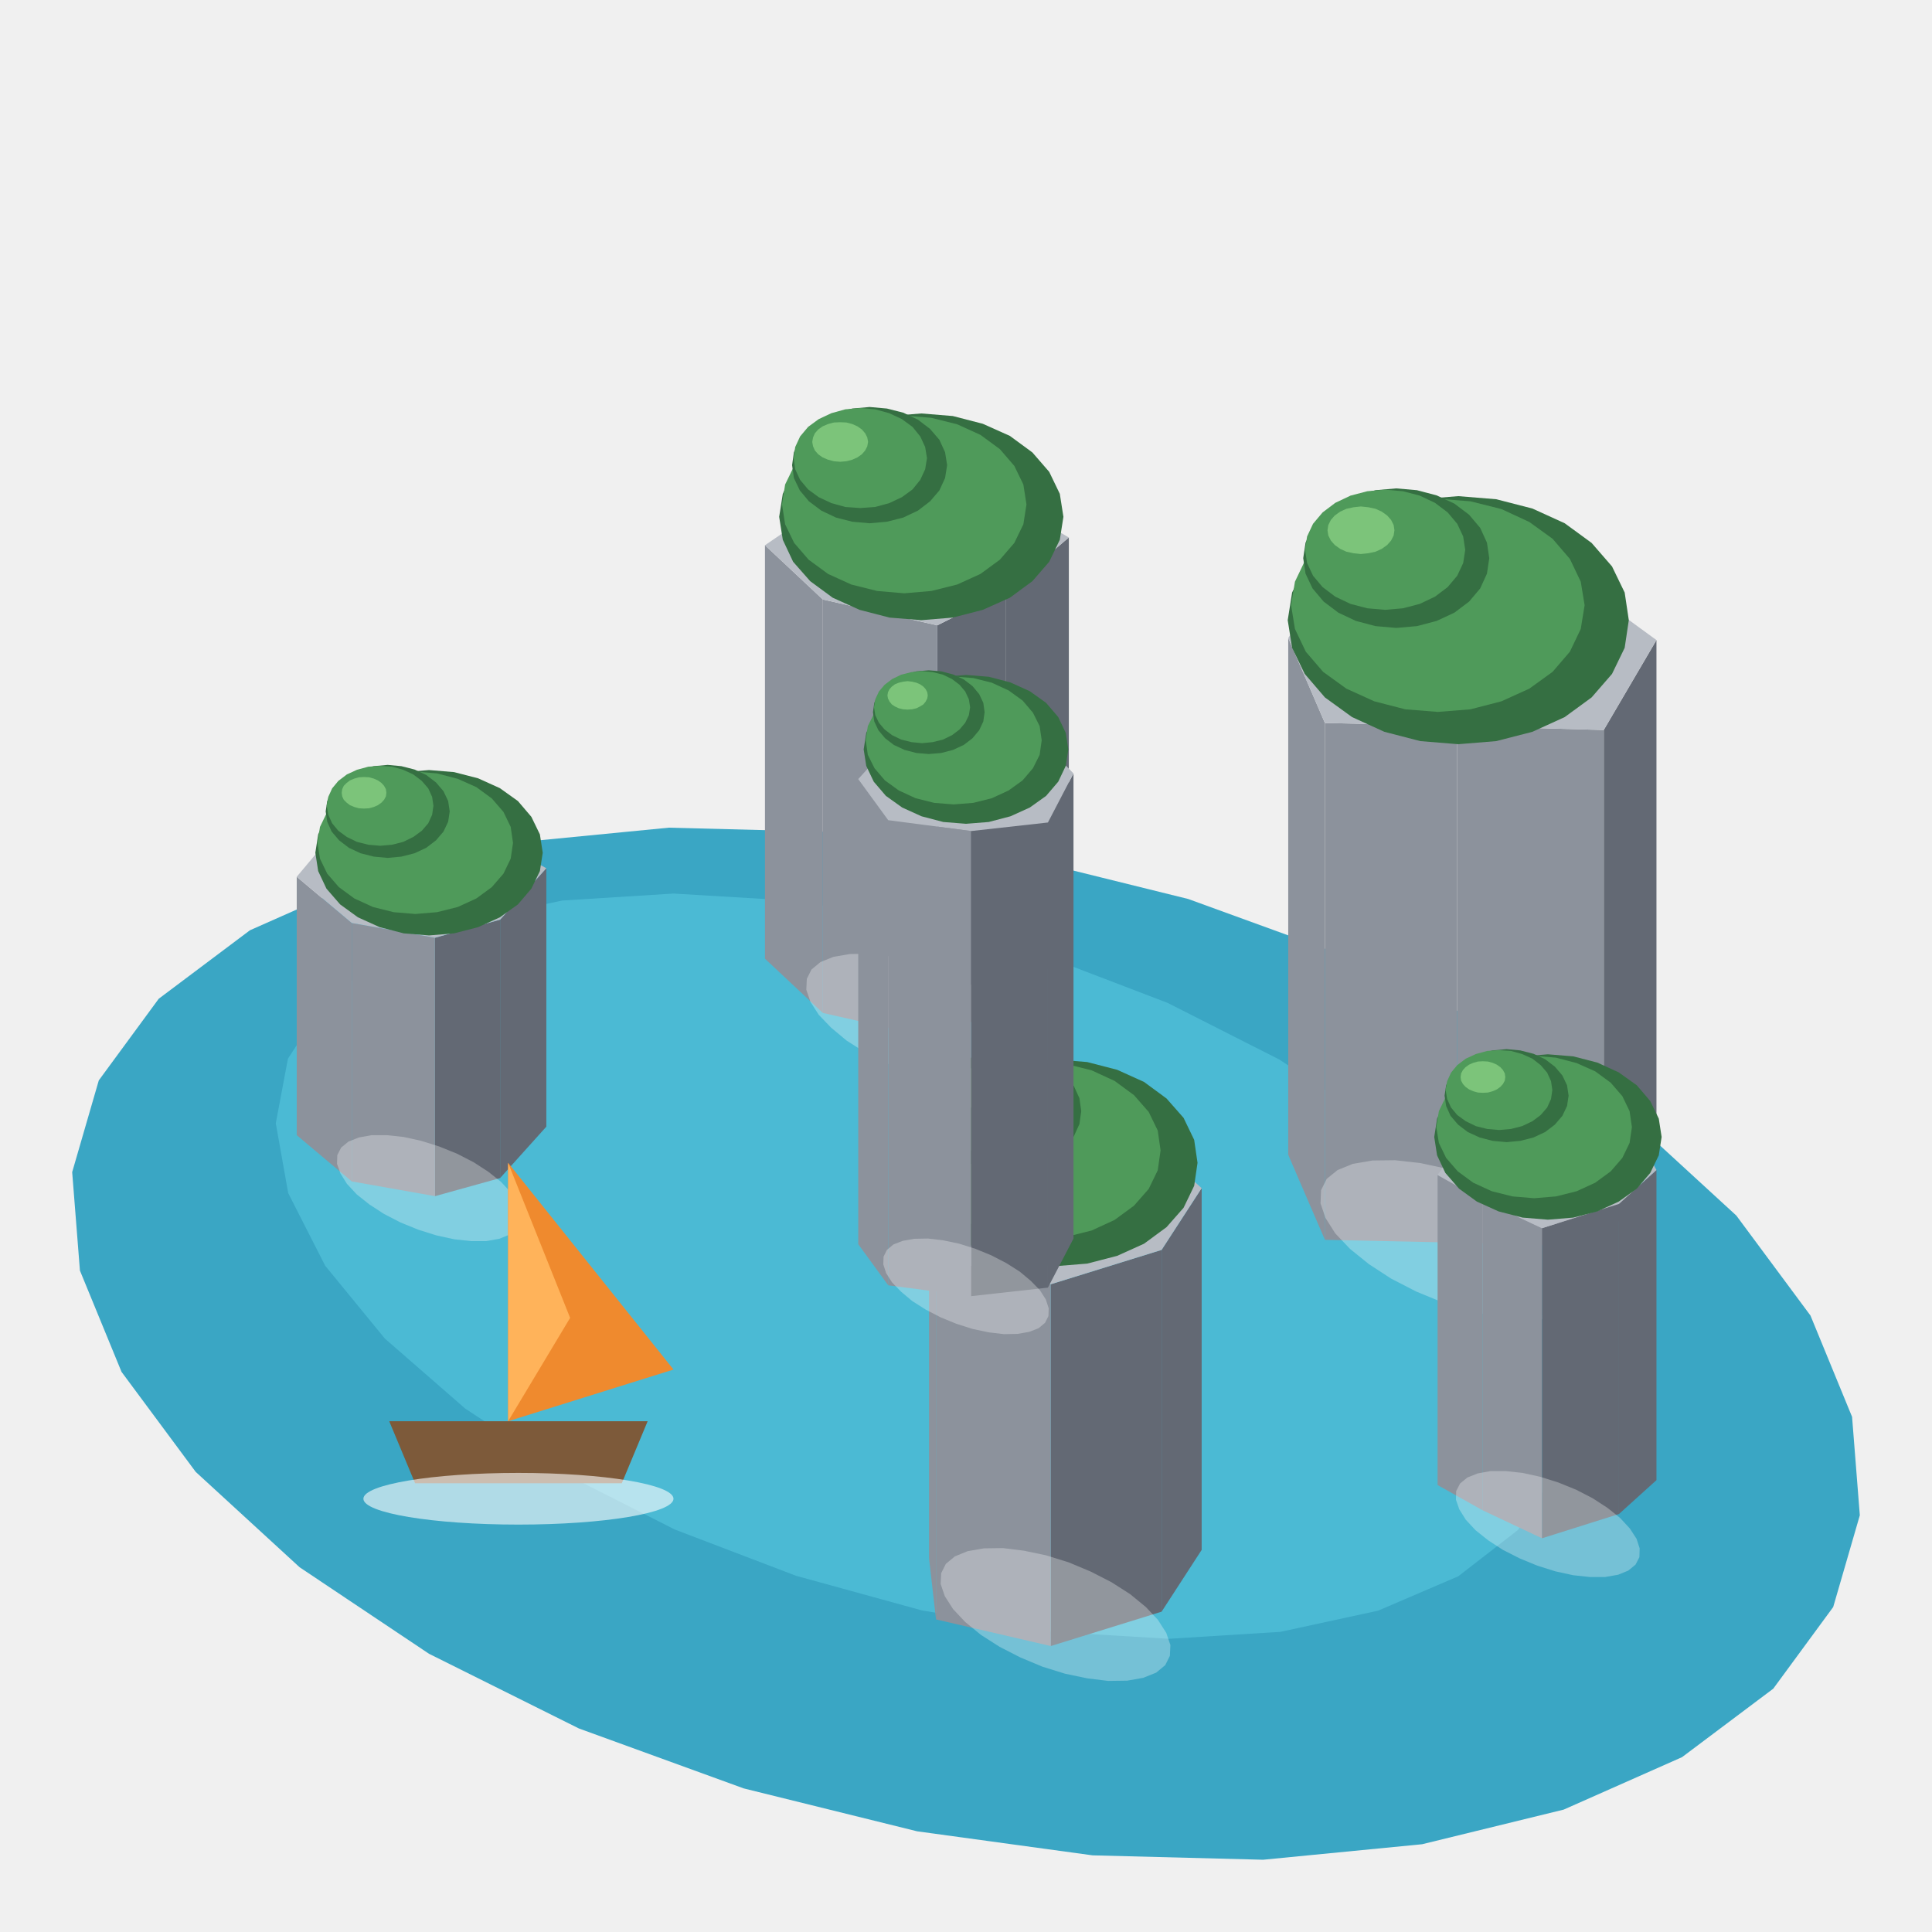
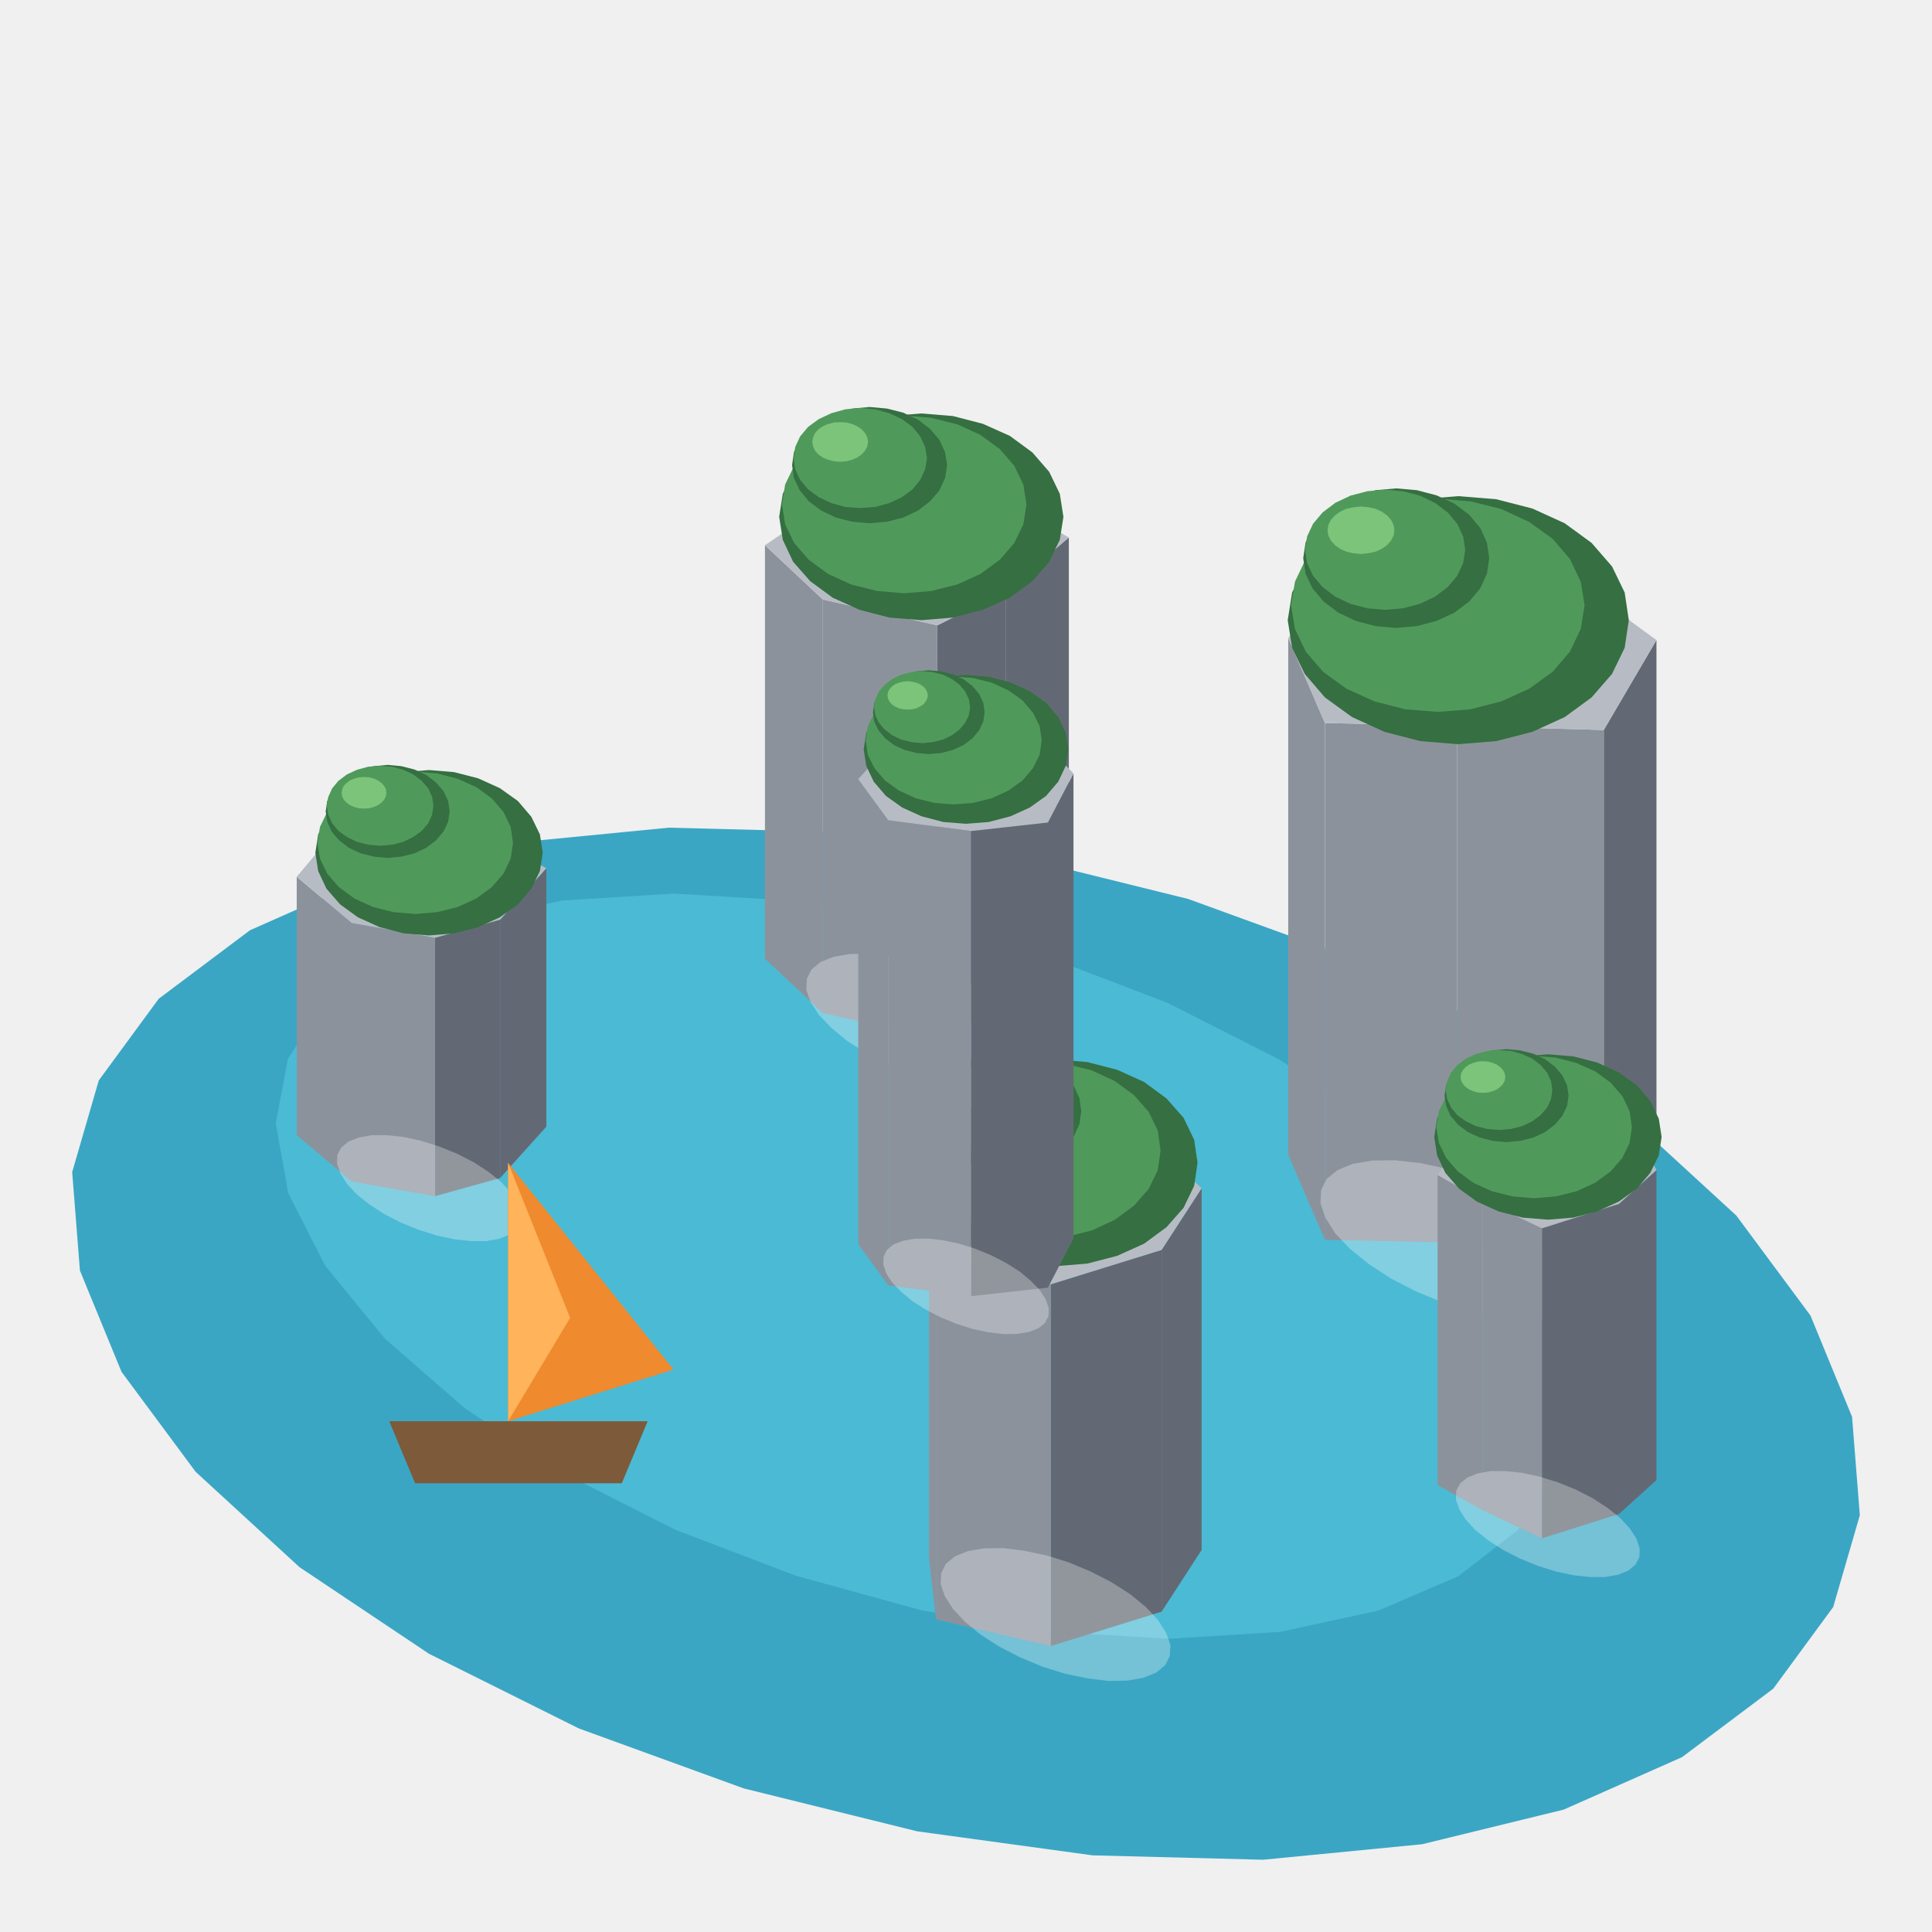
<svg xmlns="http://www.w3.org/2000/svg" viewBox="0 0 80 80">
  <g transform="translate(40 55.64) scale(1.07)">
    <path d="M27.71 16L23.13 18.03L17.65 19.37L11.5 19.97L4.9 19.8L-1.89 18.87L-8.6 17.21L-14.98 14.89L-20.78 12L-25.79 8.65L-29.81 4.96L-32.68 1.09L-34.29 -2.83L-34.59 -6.64L-33.56 -10.19L-31.24 -13.35L-27.71 -16L-23.13 -18.03L-17.65 -19.37L-11.5 -19.97L-4.9 -19.8L1.89 -18.87L8.6 -17.21L14.98 -14.89L20.78 -12L25.79 -8.65L29.81 -4.96L32.68 -1.09L34.29 2.83L34.59 6.64L33.56 10.19L31.24 13.35Z" fill="#3aa6c4" />
    <path d="M19.05 9L15.95 10.33L12.17 11.15L7.85 11.42L3.17 11.14L-1.71 10.32L-6.58 8.98L-11.27 7.19L-15.59 5L-19.38 2.51L-22.49 -0.2L-24.8 -3.02L-26.23 -5.83L-26.71 -8.53L-26.24 -11.03L-24.82 -13.21L-22.52 -15L-19.41 -16.33L-15.63 -17.15L-11.32 -17.42L-6.63 -17.14L-1.76 -16.32L3.12 -14.98L7.8 -13.19L12.12 -11L15.91 -8.51L19.02 -5.8L21.34 -2.98L22.76 -0.17L23.25 2.53L22.77 5.03L21.36 7.21Z" fill="#52c3dc" opacity="0.7" />
    <path d="M3.98 -15.2L1.53 -13.12L1.53 -29.12L3.98 -31.2Z" fill="#636974" />
    <path d="M-5.54 -12.8L-7.78 -14.9L-7.78 -30.9L-5.54 -28.8Z" fill="#8c929c" />
    <path d="M1.53 -13.12L-1.11 -11.8L-1.11 -27.8L1.53 -29.12Z" fill="#636974" />
    <path d="M-1.11 -11.8L-5.54 -12.8L-5.54 -28.8L-1.11 -27.8Z" fill="#8c929c" />
    <path d="M1.53 -29.12L-1.11 -27.8L-5.54 -28.8L-7.78 -30.9L-4.93 -32.84L-2.23 -34.37L1.3 -32.75L3.98 -31.2Z" fill="#b7bcc4" />
    <path d="M2.17 -10.27L1.67 -10.07L1.04 -9.96L0.31 -9.95L-0.51 -10.05L-1.37 -10.23L-2.24 -10.5L-3.1 -10.86L-3.9 -11.27L-4.62 -11.73L-5.22 -12.23L-5.7 -12.73L-6.02 -13.23L-6.18 -13.7L-6.16 -14.12L-5.98 -14.48L-5.63 -14.77L-5.13 -14.97L-4.5 -15.08L-3.77 -15.09L-2.96 -14.99L-2.1 -14.81L-1.22 -14.54L-0.37 -14.18L0.43 -13.77L1.15 -13.31L1.76 -12.81L2.23 -12.31L2.55 -11.81L2.71 -11.34L2.7 -10.92L2.51 -10.56Z" fill="#ffffff" opacity="0.3" />
    <path d="M3.77 -32L3.63 -31.11L3.22 -30.26L2.57 -29.51L1.7 -28.87L0.65 -28.4L-0.51 -28.1L-1.73 -28L-2.96 -28.1L-4.12 -28.4L-5.16 -28.87L-6.03 -29.51L-6.69 -30.26L-7.09 -31.11L-7.23 -32L-7.09 -32.89L-6.69 -33.74L-6.03 -34.49L-5.16 -35.13L-4.12 -35.6L-2.96 -35.9L-1.73 -36L-0.51 -35.9L0.65 -35.6L1.7 -35.13L2.57 -34.49L3.22 -33.74L3.63 -32.89Z" fill="#356f42" />
    <path d="M2.34 -32.48L2.22 -31.71L1.87 -30.99L1.31 -30.34L0.56 -29.79L-0.34 -29.38L-1.34 -29.13L-2.39 -29.04L-3.44 -29.13L-4.44 -29.38L-5.34 -29.79L-6.09 -30.34L-6.65 -30.99L-7 -31.71L-7.12 -32.48L-7 -33.25L-6.65 -33.97L-6.09 -34.62L-5.34 -35.17L-4.44 -35.58L-3.44 -35.83L-2.39 -35.92L-1.34 -35.83L-0.34 -35.58L0.56 -35.17L1.31 -34.62L1.87 -33.97L2.22 -33.25Z" fill="#4f9a5a" />
    <path d="M-1.84 -33.6L-1.89 -33.3L-2.04 -33.01L-2.27 -32.75L-2.59 -32.54L-2.96 -32.37L-3.38 -32.27L-3.82 -32.24L-4.26 -32.27L-4.68 -32.37L-5.06 -32.54L-5.37 -32.75L-5.61 -33.01L-5.75 -33.3L-5.8 -33.6L-5.75 -33.9L-5.61 -34.19L-5.37 -34.45L-5.06 -34.66L-4.68 -34.83L-4.26 -34.93L-3.82 -34.96L-3.38 -34.93L-2.96 -34.83L-2.59 -34.66L-2.27 -34.45L-2.04 -34.19L-1.89 -33.9Z" fill="#7cc47a" />
    <path d="M-0.73 -34L-0.81 -33.5L-1.03 -33.02L-1.39 -32.6L-1.86 -32.24L-2.43 -31.97L-3.06 -31.81L-3.73 -31.75L-4.4 -31.81L-5.03 -31.97L-5.6 -32.24L-6.08 -32.6L-6.43 -33.02L-6.66 -33.5L-6.73 -34L-6.66 -34.5L-6.43 -34.98L-6.08 -35.4L-5.6 -35.76L-5.03 -36.03L-4.4 -36.19L-3.73 -36.25L-3.06 -36.19L-2.43 -36.03L-1.86 -35.76L-1.39 -35.4L-1.03 -34.98L-0.81 -34.5Z" fill="#356f42" />
    <path d="M-1.51 -34.27L-1.58 -33.84L-1.77 -33.43L-2.07 -33.06L-2.48 -32.76L-2.97 -32.53L-3.52 -32.38L-4.09 -32.34L-4.67 -32.38L-5.21 -32.53L-5.7 -32.76L-6.11 -33.06L-6.42 -33.43L-6.61 -33.84L-6.67 -34.27L-6.61 -34.7L-6.42 -35.11L-6.11 -35.48L-5.7 -35.78L-5.21 -36.01L-4.67 -36.16L-4.09 -36.21L-3.52 -36.16L-2.97 -36.01L-2.48 -35.78L-2.07 -35.48L-1.77 -35.11L-1.58 -34.7Z" fill="#4f9a5a" />
    <path d="M-3.79 -34.9L-3.82 -34.73L-3.9 -34.57L-4.03 -34.42L-4.2 -34.3L-4.4 -34.21L-4.63 -34.15L-4.87 -34.13L-5.11 -34.15L-5.34 -34.21L-5.55 -34.3L-5.72 -34.42L-5.85 -34.57L-5.92 -34.73L-5.95 -34.9L-5.92 -35.07L-5.85 -35.23L-5.72 -35.38L-5.55 -35.5L-5.34 -35.59L-5.11 -35.65L-4.87 -35.66L-4.63 -35.65L-4.4 -35.59L-4.2 -35.5L-4.03 -35.38L-3.9 -35.23L-3.82 -35.07Z" fill="#7cc47a" />
    <path d="M13.89 -4.02L12.47 -7.31L12.47 -27.31L13.89 -24.02Z" fill="#8c929c" />
    <path d="M26.72 -7.23L24.68 -3.75L24.68 -23.75L26.72 -27.23Z" fill="#636974" />
    <path d="M19.01 -3.91L13.89 -4.02L13.89 -24.02L19.01 -23.91Z" fill="#8c929c" />
    <path d="M24.68 -3.75L19.01 -3.91L19.01 -23.91L24.68 -23.75Z" fill="#8c929c" />
    <path d="M24.68 -23.75L19.01 -23.91L13.89 -24.02L12.47 -27.31L14.16 -29.83L18.43 -30.6L23.51 -29.57L26.72 -27.23Z" fill="#b7bcc4" />
    <path d="M23.73 -1.32L23.13 -1.08L22.38 -0.95L21.5 -0.94L20.52 -1.05L19.49 -1.27L18.44 -1.6L17.42 -2.02L16.45 -2.52L15.59 -3.08L14.86 -3.67L14.29 -4.27L13.91 -4.87L13.72 -5.43L13.74 -5.94L13.96 -6.38L14.38 -6.72L14.97 -6.96L15.73 -7.09L16.61 -7.1L17.58 -6.99L18.61 -6.77L19.66 -6.44L20.69 -6.02L21.65 -5.52L22.51 -4.96L23.24 -4.37L23.81 -3.77L24.2 -3.17L24.38 -2.61L24.37 -2.1L24.15 -1.66Z" fill="#ffffff" opacity="0.3" />
    <path d="M25.65 -28L25.49 -26.93L25 -25.92L24.21 -25.01L23.17 -24.25L21.92 -23.68L20.52 -23.32L19.05 -23.2L17.58 -23.32L16.19 -23.68L14.94 -24.25L13.89 -25.01L13.11 -25.92L12.62 -26.93L12.45 -28L12.62 -29.07L13.11 -30.08L13.89 -30.99L14.94 -31.75L16.19 -32.32L17.58 -32.68L19.05 -32.8L20.52 -32.68L21.92 -32.32L23.17 -31.75L24.21 -30.99L25 -30.08L25.49 -29.07Z" fill="#356f42" />
    <path d="M23.94 -28.58L23.79 -27.66L23.37 -26.78L22.7 -26L21.8 -25.35L20.72 -24.86L19.52 -24.55L18.26 -24.45L17 -24.55L15.8 -24.86L14.72 -25.35L13.82 -26L13.15 -26.78L12.73 -27.66L12.58 -28.58L12.73 -29.49L13.15 -30.37L13.82 -31.15L14.72 -31.8L15.8 -32.3L17 -32.6L18.26 -32.7L19.52 -32.6L20.72 -32.3L21.8 -31.8L22.7 -31.15L23.37 -30.37L23.79 -29.49Z" fill="#4f9a5a" />
    <path d="M18.92 -29.92L18.86 -29.56L18.69 -29.21L18.4 -28.9L18.03 -28.64L17.58 -28.45L17.07 -28.33L16.54 -28.29L16.02 -28.33L15.51 -28.45L15.06 -28.64L14.69 -28.9L14.4 -29.21L14.23 -29.56L14.17 -29.92L14.23 -30.28L14.4 -30.63L14.69 -30.94L15.06 -31.2L15.51 -31.39L16.02 -31.51L16.54 -31.55L17.07 -31.51L17.58 -31.39L18.03 -31.2L18.4 -30.94L18.69 -30.63L18.86 -30.28Z" fill="#7cc47a" />
    <path d="M20.25 -30.4L20.16 -29.8L19.9 -29.23L19.47 -28.72L18.9 -28.29L18.21 -27.97L17.45 -27.77L16.65 -27.7L15.85 -27.77L15.09 -27.97L14.41 -28.29L13.84 -28.72L13.41 -29.23L13.14 -29.8L13.05 -30.4L13.14 -31L13.41 -31.57L13.84 -32.08L14.41 -32.51L15.09 -32.83L15.85 -33.03L16.65 -33.1L17.45 -33.03L18.21 -32.83L18.9 -32.51L19.47 -32.08L19.9 -31.57L20.16 -31Z" fill="#356f42" />
    <path d="M19.32 -30.72L19.24 -30.21L19.01 -29.72L18.64 -29.28L18.15 -28.91L17.56 -28.63L16.91 -28.46L16.22 -28.4L15.53 -28.46L14.88 -28.63L14.29 -28.91L13.8 -29.28L13.43 -29.72L13.2 -30.21L13.12 -30.72L13.2 -31.24L13.43 -31.73L13.8 -32.17L14.29 -32.54L14.88 -32.82L15.53 -32.99L16.22 -33.05L16.91 -32.99L17.56 -32.82L18.15 -32.54L18.64 -32.17L19.01 -31.73L19.24 -31.24Z" fill="#4f9a5a" />
    <path d="M16.58 -31.48L16.55 -31.28L16.45 -31.08L16.3 -30.91L16.09 -30.76L15.85 -30.65L15.57 -30.59L15.28 -30.56L15 -30.59L14.72 -30.65L14.48 -30.76L14.27 -30.91L14.12 -31.08L14.02 -31.28L13.99 -31.48L14.02 -31.68L14.12 -31.88L14.27 -32.05L14.48 -32.2L14.72 -32.31L15 -32.37L15.28 -32.4L15.57 -32.37L15.85 -32.31L16.09 -32.2L16.3 -32.05L16.45 -31.88L16.55 -31.68Z" fill="#7cc47a" />
    <path d="M26.72 5.28L25.27 6.59L25.27 -5.41L26.72 -6.72Z" fill="#636974" />
    <path d="M20 6.45L18.25 5.47L18.25 -6.53L20 -5.55Z" fill="#8c929c" />
    <path d="M22.29 7.53L20 6.45L20 -5.55L22.29 -4.47Z" fill="#8c929c" />
    <path d="M25.27 6.59L22.29 7.53L22.29 -4.47L25.27 -5.41Z" fill="#636974" />
    <path d="M25.27 -5.41L22.29 -4.47L20 -5.55L18.25 -6.53L19.73 -8.61L22 -9.81L25.6 -8.78L26.72 -6.72Z" fill="#b7bcc4" />
    <path d="M25.63 8.78L25.24 8.94L24.73 9.03L24.15 9.03L23.5 8.96L22.81 8.81L22.11 8.59L21.43 8.31L20.78 7.98L20.21 7.61L19.72 7.22L19.34 6.81L19.09 6.41L18.96 6.04L18.97 5.7L19.12 5.41L19.4 5.18L19.8 5.02L20.3 4.93L20.89 4.93L21.54 5L22.22 5.15L22.92 5.37L23.61 5.65L24.25 5.98L24.82 6.35L25.31 6.74L25.69 7.15L25.95 7.55L26.07 7.92L26.06 8.26L25.91 8.55Z" fill="#ffffff" opacity="0.3" />
    <path d="M26.92 -8L26.81 -7.29L26.48 -6.61L25.96 -6L25.26 -5.5L24.43 -5.12L23.5 -4.88L22.52 -4.8L21.54 -4.88L20.61 -5.12L19.77 -5.5L19.08 -6L18.55 -6.61L18.23 -7.29L18.12 -8L18.23 -8.71L18.55 -9.39L19.08 -10L19.77 -10.5L20.61 -10.88L21.54 -11.12L22.52 -11.2L23.5 -11.12L24.43 -10.88L25.26 -10.5L25.96 -10L26.48 -9.39L26.81 -8.71Z" fill="#356f42" />
    <path d="M25.77 -8.38L25.68 -7.77L25.4 -7.19L24.95 -6.67L24.35 -6.23L23.63 -5.9L22.83 -5.7L21.99 -5.63L21.15 -5.7L20.35 -5.9L19.63 -6.23L19.03 -6.67L18.58 -7.19L18.3 -7.77L18.2 -8.38L18.3 -9L18.58 -9.58L19.03 -10.1L19.63 -10.54L20.35 -10.86L21.15 -11.07L21.99 -11.14L22.83 -11.07L23.63 -10.86L24.35 -10.54L24.95 -10.1L25.4 -9.58L25.68 -9Z" fill="#4f9a5a" />
    <path d="M22.43 -9.28L22.39 -9.04L22.27 -8.81L22.08 -8.6L21.83 -8.43L21.53 -8.3L21.2 -8.22L20.84 -8.19L20.49 -8.22L20.16 -8.3L19.86 -8.43L19.61 -8.6L19.42 -8.81L19.3 -9.04L19.26 -9.28L19.3 -9.52L19.42 -9.75L19.61 -9.96L19.86 -10.13L20.16 -10.26L20.49 -10.34L20.84 -10.37L21.2 -10.34L21.53 -10.26L21.83 -10.13L22.08 -9.96L22.27 -9.75L22.39 -9.52Z" fill="#7cc47a" />
    <path d="M23.32 -9.6L23.26 -9.2L23.08 -8.82L22.79 -8.48L22.41 -8.19L21.96 -7.98L21.45 -7.85L20.92 -7.8L20.38 -7.85L19.88 -7.98L19.42 -8.19L19.04 -8.48L18.75 -8.82L18.58 -9.2L18.52 -9.6L18.58 -10L18.75 -10.38L19.04 -10.72L19.42 -11.01L19.88 -11.22L20.38 -11.35L20.92 -11.4L21.45 -11.35L21.96 -11.22L22.41 -11.01L22.79 -10.72L23.08 -10.38L23.26 -10Z" fill="#356f42" />
    <path d="M22.69 -9.82L22.64 -9.47L22.49 -9.14L22.24 -8.85L21.92 -8.61L21.52 -8.42L21.09 -8.31L20.63 -8.27L20.17 -8.31L19.73 -8.42L19.34 -8.61L19.01 -8.85L18.77 -9.14L18.62 -9.47L18.56 -9.82L18.62 -10.16L18.77 -10.49L19.01 -10.78L19.34 -11.03L19.73 -11.21L20.17 -11.33L20.63 -11.36L21.09 -11.33L21.52 -11.21L21.92 -11.03L22.24 -10.78L22.49 -10.49L22.64 -10.16Z" fill="#4f9a5a" />
    <path d="M20.87 -10.32L20.85 -10.18L20.78 -10.05L20.68 -9.94L20.54 -9.84L20.38 -9.77L20.2 -9.72L20 -9.71L19.81 -9.72L19.63 -9.77L19.47 -9.84L19.33 -9.94L19.23 -10.05L19.16 -10.18L19.14 -10.32L19.16 -10.46L19.23 -10.59L19.33 -10.7L19.47 -10.8L19.63 -10.87L19.81 -10.92L20 -10.93L20.2 -10.92L20.38 -10.87L20.54 -10.8L20.68 -10.7L20.78 -10.59L20.85 -10.46Z" fill="#7cc47a" />
    <path d="M-16.24 -8.4L-18.03 -6.41L-18.03 -16.41L-16.24 -18.4Z" fill="#636974" />
    <path d="M-23.77 -6.28L-25.9 -8.07L-25.9 -18.07L-23.77 -16.28Z" fill="#8c929c" />
    <path d="M-18.03 -6.41L-20.55 -5.71L-20.55 -15.71L-18.03 -16.41Z" fill="#636974" />
    <path d="M-20.55 -5.71L-23.77 -6.28L-23.77 -16.28L-20.55 -15.71Z" fill="#8c929c" />
    <path d="M-18.03 -16.41L-20.55 -15.71L-23.77 -16.28L-25.9 -18.07L-24.27 -20.01L-21.04 -20.44L-18.21 -19.48L-16.24 -18.4Z" fill="#b7bcc4" />
    <path d="M-17.67 -4.22L-18.06 -4.06L-18.57 -3.97L-19.15 -3.97L-19.8 -4.04L-20.49 -4.19L-21.19 -4.41L-21.88 -4.69L-22.52 -5.02L-23.09 -5.39L-23.58 -5.78L-23.96 -6.19L-24.21 -6.59L-24.34 -6.96L-24.33 -7.3L-24.18 -7.59L-23.9 -7.82L-23.5 -7.98L-23 -8.07L-22.41 -8.07L-21.76 -8L-21.08 -7.85L-20.38 -7.63L-19.69 -7.35L-19.05 -7.02L-18.48 -6.65L-17.99 -6.26L-17.61 -5.85L-17.36 -5.45L-17.23 -5.08L-17.24 -4.74L-17.39 -4.45Z" fill="#ffffff" opacity="0.3" />
    <path d="M-16.38 -19L-16.49 -18.29L-16.82 -17.61L-17.34 -17L-18.04 -16.5L-18.88 -16.12L-19.81 -15.88L-20.78 -15.8L-21.76 -15.88L-22.69 -16.12L-23.53 -16.5L-24.22 -17L-24.75 -17.61L-25.07 -18.29L-25.18 -19L-25.07 -19.71L-24.75 -20.39L-24.22 -21L-23.53 -21.5L-22.69 -21.88L-21.76 -22.12L-20.78 -22.2L-19.81 -22.12L-18.88 -21.88L-18.04 -21.5L-17.34 -21L-16.82 -20.39L-16.49 -19.71Z" fill="#356f42" />
    <path d="M-17.53 -19.38L-17.62 -18.77L-17.9 -18.19L-18.35 -17.67L-18.95 -17.23L-19.67 -16.9L-20.47 -16.7L-21.31 -16.63L-22.15 -16.7L-22.95 -16.9L-23.67 -17.23L-24.27 -17.67L-24.72 -18.19L-25 -18.77L-25.1 -19.38L-25 -20L-24.72 -20.58L-24.27 -21.1L-23.67 -21.54L-22.95 -21.86L-22.15 -22.07L-21.31 -22.14L-20.47 -22.07L-19.67 -21.86L-18.95 -21.54L-18.35 -21.1L-17.9 -20.58L-17.62 -20Z" fill="#4f9a5a" />
    <path d="M-20.87 -20.28L-20.91 -20.04L-21.03 -19.81L-21.22 -19.6L-21.47 -19.43L-21.77 -19.3L-22.1 -19.22L-22.46 -19.19L-22.81 -19.22L-23.14 -19.3L-23.44 -19.43L-23.7 -19.6L-23.88 -19.81L-24 -20.04L-24.04 -20.28L-24 -20.52L-23.88 -20.75L-23.7 -20.96L-23.44 -21.13L-23.14 -21.26L-22.81 -21.34L-22.46 -21.37L-22.1 -21.34L-21.77 -21.26L-21.47 -21.13L-21.22 -20.96L-21.03 -20.75L-20.91 -20.52Z" fill="#7cc47a" />
    <path d="M-19.98 -20.6L-20.04 -20.2L-20.22 -19.82L-20.51 -19.48L-20.89 -19.19L-21.34 -18.98L-21.85 -18.85L-22.38 -18.8L-22.92 -18.85L-23.43 -18.98L-23.88 -19.19L-24.26 -19.48L-24.55 -19.82L-24.72 -20.2L-24.78 -20.6L-24.72 -21L-24.55 -21.38L-24.26 -21.72L-23.88 -22.01L-23.43 -22.22L-22.92 -22.35L-22.38 -22.4L-21.85 -22.35L-21.34 -22.22L-20.89 -22.01L-20.51 -21.72L-20.22 -21.38L-20.04 -21Z" fill="#356f42" />
    <path d="M-20.61 -20.82L-20.66 -20.47L-20.81 -20.14L-21.06 -19.85L-21.39 -19.61L-21.78 -19.42L-22.21 -19.31L-22.67 -19.27L-23.13 -19.31L-23.57 -19.42L-23.96 -19.61L-24.29 -19.85L-24.53 -20.14L-24.68 -20.47L-24.74 -20.82L-24.68 -21.16L-24.53 -21.49L-24.29 -21.78L-23.96 -22.03L-23.57 -22.21L-23.13 -22.33L-22.67 -22.36L-22.21 -22.33L-21.78 -22.21L-21.39 -22.03L-21.06 -21.78L-20.81 -21.49L-20.66 -21.16Z" fill="#4f9a5a" />
    <path d="M-22.43 -21.32L-22.45 -21.18L-22.52 -21.05L-22.62 -20.94L-22.76 -20.84L-22.92 -20.77L-23.1 -20.72L-23.3 -20.71L-23.49 -20.72L-23.67 -20.77L-23.84 -20.84L-23.97 -20.94L-24.08 -21.05L-24.14 -21.18L-24.16 -21.32L-24.14 -21.46L-24.08 -21.59L-23.97 -21.7L-23.84 -21.8L-23.67 -21.87L-23.49 -21.92L-23.3 -21.93L-23.1 -21.92L-22.92 -21.87L-22.76 -21.8L-22.62 -21.7L-22.52 -21.59L-22.45 -21.46Z" fill="#7cc47a" />
    <path d="M9.12 7.98L7.57 10.37L7.57 -3.63L9.12 -6.02Z" fill="#636974" />
    <path d="M-1.16 10.67L-1.43 8.31L-1.43 -5.69L-1.16 -3.33Z" fill="#8c929c" />
    <path d="M7.57 10.37L3.28 11.7L3.28 -2.3L7.57 -3.63Z" fill="#636974" />
    <path d="M3.28 11.7L-1.16 10.67L-1.16 -3.33L3.28 -2.3Z" fill="#8c929c" />
    <path d="M7.57 -3.63L3.28 -2.3L-1.16 -3.33L-1.43 -5.69L-1.2 -8.69L2.5 -9.19L6.92 -8L9.12 -6.02Z" fill="#b7bcc4" />
    <path d="M7.36 12.73L6.86 12.93L6.24 13.04L5.5 13.05L4.69 12.95L3.83 12.77L2.96 12.5L2.1 12.14L1.3 11.73L0.58 11.27L-0.03 10.77L-0.5 10.27L-0.82 9.77L-0.98 9.3L-0.96 8.88L-0.78 8.52L-0.43 8.23L0.06 8.03L0.69 7.92L1.43 7.91L2.24 8.01L3.1 8.19L3.97 8.46L4.83 8.82L5.63 9.23L6.35 9.69L6.96 10.19L7.43 10.69L7.75 11.19L7.91 11.66L7.89 12.08L7.71 12.44Z" fill="#ffffff" opacity="0.3" />
    <path d="M8.96 -7L8.83 -6.11L8.42 -5.26L7.76 -4.51L6.89 -3.87L5.85 -3.4L4.69 -3.1L3.46 -3L2.24 -3.1L1.08 -3.4L0.03 -3.87L-0.84 -4.51L-1.49 -5.26L-1.9 -6.11L-2.04 -7L-1.9 -7.89L-1.49 -8.74L-0.84 -9.49L0.03 -10.13L1.08 -10.6L2.24 -10.9L3.46 -11L4.69 -10.9L5.85 -10.6L6.89 -10.13L7.76 -9.49L8.42 -8.74L8.83 -7.89Z" fill="#356f42" />
    <path d="M7.53 -7.48L7.42 -6.71L7.07 -5.99L6.5 -5.34L5.75 -4.79L4.86 -4.38L3.86 -4.13L2.8 -4.04L1.75 -4.13L0.75 -4.38L-0.15 -4.79L-0.89 -5.34L-1.46 -5.99L-1.81 -6.71L-1.93 -7.48L-1.81 -8.25L-1.46 -8.97L-0.89 -9.62L-0.15 -10.17L0.75 -10.58L1.75 -10.83L2.8 -10.92L3.86 -10.83L4.86 -10.58L5.75 -10.17L6.5 -9.62L7.07 -8.97L7.42 -8.25Z" fill="#4f9a5a" />
    <path d="M3.35 -8.6L3.3 -8.3L3.16 -8.01L2.92 -7.75L2.61 -7.54L2.23 -7.37L1.81 -7.27L1.37 -7.24L0.93 -7.27L0.52 -7.37L0.14 -7.54L-0.17 -7.75L-0.41 -8.01L-0.56 -8.3L-0.61 -8.6L-0.56 -8.9L-0.41 -9.19L-0.17 -9.45L0.14 -9.66L0.52 -9.83L0.93 -9.93L1.37 -9.96L1.81 -9.93L2.23 -9.83L2.61 -9.66L2.92 -9.45L3.16 -9.19L3.3 -8.9Z" fill="#7cc47a" />
    <path d="M4.46 -9L4.39 -8.5L4.17 -8.02L3.81 -7.6L3.33 -7.24L2.77 -6.97L2.13 -6.81L1.46 -6.75L0.8 -6.81L0.16 -6.97L-0.41 -7.24L-0.88 -7.6L-1.24 -8.02L-1.46 -8.5L-1.54 -9L-1.46 -9.5L-1.24 -9.98L-0.88 -10.4L-0.41 -10.76L0.16 -11.03L0.8 -11.19L1.46 -11.25L2.13 -11.19L2.77 -11.03L3.33 -10.76L3.81 -10.4L4.17 -9.98L4.39 -9.5Z" fill="#356f42" />
    <path d="M3.68 -9.27L3.62 -8.84L3.43 -8.43L3.12 -8.06L2.71 -7.76L2.22 -7.53L1.68 -7.38L1.1 -7.33L0.53 -7.38L-0.02 -7.53L-0.5 -7.76L-0.91 -8.06L-1.22 -8.43L-1.41 -8.84L-1.48 -9.27L-1.41 -9.7L-1.22 -10.11L-0.91 -10.48L-0.5 -10.78L-0.02 -11.01L0.53 -11.16L1.1 -11.21L1.68 -11.16L2.22 -11.01L2.71 -10.78L3.12 -10.48L3.43 -10.11L3.62 -9.7Z" fill="#4f9a5a" />
    <path d="M1.4 -9.9L1.38 -9.73L1.3 -9.57L1.17 -9.42L1 -9.3L0.79 -9.21L0.56 -9.15L0.32 -9.13L0.08 -9.15L-0.14 -9.21L-0.35 -9.3L-0.52 -9.42L-0.65 -9.57L-0.73 -9.73L-0.76 -9.9L-0.73 -10.07L-0.65 -10.23L-0.52 -10.38L-0.35 -10.5L-0.14 -10.59L0.08 -10.65L0.32 -10.67L0.56 -10.65L0.79 -10.59L1 -10.5L1.17 -10.38L1.3 -10.23L1.38 -10.07Z" fill="#7cc47a" />
    <path d="M4.16 -4.07L3.17 -2.17L3.17 -20.17L4.16 -22.07Z" fill="#636974" />
    <path d="M-3.01 -2.26L-4.17 -3.85L-4.17 -21.85L-3.01 -20.26Z" fill="#8c929c" />
    <path d="M0.2 -1.84L-3.01 -2.26L-3.01 -20.26L0.2 -19.84Z" fill="#8c929c" />
    <path d="M3.17 -2.17L0.2 -1.84L0.2 -19.84L3.17 -20.17Z" fill="#636974" />
    <path d="M3.17 -20.17L0.2 -19.84L-3.01 -20.26L-4.17 -21.85L-2.65 -23.53L0.47 -24.33L2.7 -23.56L4.16 -22.07Z" fill="#b7bcc4" />
    <path d="M2.81 -0.6L2.45 -0.46L2 -0.38L1.47 -0.37L0.88 -0.44L0.26 -0.57L-0.37 -0.77L-0.98 -1.02L-1.56 -1.32L-2.08 -1.65L-2.51 -2.01L-2.86 -2.37L-3.09 -2.73L-3.2 -3.07L-3.19 -3.37L-3.06 -3.63L-2.81 -3.84L-2.45 -3.98L-2 -4.06L-1.47 -4.07L-0.88 -4L-0.26 -3.87L0.37 -3.67L0.98 -3.42L1.56 -3.12L2.08 -2.79L2.51 -2.43L2.86 -2.07L3.09 -1.71L3.2 -1.37L3.19 -1.07L3.06 -0.81Z" fill="#ffffff" opacity="0.3" />
    <path d="M3.96 -23L3.86 -22.36L3.57 -21.75L3.1 -21.2L2.47 -20.75L1.72 -20.41L0.88 -20.19L0 -20.12L-0.88 -20.19L-1.72 -20.41L-2.47 -20.75L-3.1 -21.2L-3.57 -21.75L-3.86 -22.36L-3.96 -23L-3.86 -23.64L-3.57 -24.25L-3.1 -24.8L-2.47 -25.25L-1.72 -25.59L-0.88 -25.81L-0 -25.88L0.88 -25.81L1.72 -25.59L2.47 -25.25L3.1 -24.8L3.57 -24.25L3.86 -23.64Z" fill="#356f42" />
    <path d="M2.93 -23.35L2.85 -22.79L2.59 -22.27L2.19 -21.8L1.65 -21.41L1 -21.11L0.28 -20.93L-0.48 -20.87L-1.23 -20.93L-1.95 -21.11L-2.6 -21.41L-3.14 -21.8L-3.54 -22.27L-3.8 -22.79L-3.88 -23.35L-3.8 -23.9L-3.54 -24.42L-3.14 -24.89L-2.6 -25.28L-1.95 -25.58L-1.23 -25.76L-0.48 -25.82L0.28 -25.76L1 -25.58L1.65 -25.28L2.19 -24.89L2.59 -24.42L2.85 -23.9Z" fill="#4f9a5a" />
    <path d="M-0.08 -24.15L-0.11 -23.93L-0.22 -23.73L-0.39 -23.54L-0.62 -23.39L-0.89 -23.27L-1.19 -23.2L-1.5 -23.17L-1.82 -23.2L-2.12 -23.27L-2.39 -23.39L-2.62 -23.54L-2.79 -23.73L-2.89 -23.93L-2.93 -24.15L-2.89 -24.37L-2.79 -24.58L-2.62 -24.76L-2.39 -24.92L-2.12 -25.03L-1.82 -25.11L-1.5 -25.13L-1.19 -25.11L-0.89 -25.03L-0.62 -24.92L-0.39 -24.76L-0.22 -24.58L-0.11 -24.37Z" fill="#7cc47a" />
    <path d="M0.72 -24.44L0.67 -24.08L0.51 -23.74L0.25 -23.43L-0.09 -23.17L-0.5 -22.98L-0.96 -22.86L-1.44 -22.82L-1.92 -22.86L-2.38 -22.98L-2.79 -23.17L-3.13 -23.43L-3.39 -23.74L-3.55 -24.08L-3.6 -24.44L-3.55 -24.8L-3.39 -25.14L-3.13 -25.45L-2.79 -25.71L-2.38 -25.9L-1.92 -26.02L-1.44 -26.06L-0.96 -26.02L-0.5 -25.9L-0.09 -25.71L0.25 -25.45L0.51 -25.14L0.67 -24.8Z" fill="#356f42" />
    <path d="M0.16 -24.63L0.11 -24.32L-0.03 -24.03L-0.25 -23.77L-0.54 -23.55L-0.89 -23.38L-1.29 -23.28L-1.7 -23.24L-2.11 -23.28L-2.51 -23.38L-2.86 -23.55L-3.15 -23.77L-3.37 -24.03L-3.51 -24.32L-3.56 -24.63L-3.51 -24.94L-3.37 -25.24L-3.15 -25.5L-2.86 -25.72L-2.51 -25.89L-2.11 -25.99L-1.7 -26.03L-1.29 -25.99L-0.89 -25.89L-0.54 -25.72L-0.25 -25.5L-0.03 -25.24L0.11 -24.94Z" fill="#4f9a5a" />
    <path d="M-1.48 -25.09L-1.5 -24.97L-1.56 -24.85L-1.65 -24.74L-1.78 -24.66L-1.92 -24.59L-2.09 -24.55L-2.26 -24.54L-2.43 -24.55L-2.6 -24.59L-2.75 -24.66L-2.87 -24.74L-2.96 -24.85L-3.02 -24.97L-3.04 -25.09L-3.02 -25.21L-2.96 -25.33L-2.87 -25.43L-2.75 -25.52L-2.6 -25.58L-2.43 -25.62L-2.26 -25.64L-2.09 -25.62L-1.92 -25.58L-1.78 -25.52L-1.65 -25.43L-1.56 -25.33L-1.5 -25.21Z" fill="#7cc47a" />
-     <path d="M-22.32 3L-12.32 3L-13.32 5.4L-21.32 5.4Z" fill="#7d5a3a" />
-     <path d="M-17.72 3L-17.72 -7L-11.32 1Z" fill="#ef8a2e" />
-     <path d="M-17.72 3L-17.72 -7L-15.32 -1Z" fill="#ffb35a" />
-     <ellipse cx="-17.32" cy="6.00" rx="6" ry="1" fill="#ffffff" opacity=".6">
-       <animate attributeName="rx" values="5;8;5" dur="2.4s" repeatCount="indefinite" />
-     </ellipse>
+     <g>
+       <animateTransform attributeName="transform" type="translate" additive="sum" values="0 0;3 -1.5;0 0;-3 1.5;0 0" dur="11s" begin="0.0s" repeatCount="indefinite" calcMode="spline" keySplines=".45 0 .55 1;.45 0 .55 1;.45 0 .55 1;.45 0 .55 1" />
+       <animateTransform attributeName="transform" type="translate" additive="sum" values="0 0;0 -0.4;0 0;0 0.4;0 0" dur="2.4s" begin="0.0s" repeatCount="indefinite" calcMode="spline" keySplines=".45 0 .55 1;.45 0 .55 1;.45 0 .55 1;.45 0 .55 1" />
+       <path d="M-22.32 3L-12.32 3L-13.32 5.4L-21.32 5.4Z" fill="#7d5a3a" />
+       <path d="M-17.72 3L-17.72 -7L-11.32 1Z" fill="#ef8a2e" />
+       <path d="M-17.72 3L-17.72 -7L-15.32 -1Z" fill="#ffb35a" />
+     </g>
+     <path fill="#ffffff" fill-rule="evenodd" opacity="0" d="M-18.72 4.00a1.40 0.70 0 1 0 2.80 0a1.40 0.70 0 1 0 -2.80 0ZM-18.47 4.00a1.15 0.57 0 1 0 2.30 0a1.15 0.57 0 1 0 -2.30 0Z">
+       <animate attributeName="d" values="M-18.72 4.00a1.40 0.70 0 1 0 2.80 0a1.40 0.70 0 1 0 -2.80 0ZM-18.47 4.00a1.15 0.57 0 1 0 2.30 0a1.15 0.57 0 1 0 -2.30 0Z;M-23.32 4.00a6.00 3.00 0 1 0 12.00 0a6.00 3.00 0 1 0 -12.00 0ZM-22.24 4.00a4.92 2.46 0 1 0 9.84 0a4.92 2.46 0 1 0 -9.84 0Z" dur="3.4s" begin="0.0s" repeatCount="indefinite" />
+       <animate attributeName="opacity" values="0.5;0" dur="3.4s" begin="0.0s" repeatCount="indefinite" />
+     </path>
+     <path fill="#ffffff" fill-rule="evenodd" opacity="0" d="M-1.40 14.00a1.40 0.70 0 1 0 2.80 0a1.40 0.70 0 1 0 -2.80 0ZM-1.15 14.00a1.15 0.57 0 1 0 2.30 0a1.15 0.57 0 1 0 -2.30 0Z">
+       <animate attributeName="d" values="M-1.40 14.00a1.40 0.70 0 1 0 2.80 0a1.40 0.70 0 1 0 -2.80 0ZM-1.15 14.00a1.15 0.57 0 1 0 2.30 0a1.15 0.57 0 1 0 -2.30 0Z;M-6.00 14.00a6.00 3.00 0 1 0 12.00 0a6.00 3.00 0 1 0 -12.00 0ZM-4.92 14.00a4.92 2.46 0 1 0 9.84 0a4.92 2.46 0 1 0 -9.84 0Z" dur="3.4s" begin="1.1s" repeatCount="indefinite" />
+       <animate attributeName="opacity" values="0.5;0" dur="3.4s" begin="1.1s" repeatCount="indefinite" />
+     </path>
+     <path fill="#ffffff" fill-rule="evenodd" opacity="0" d="M-15.26 -16.00a1.40 0.70 0 1 0 2.80 0a1.40 0.70 0 1 0 -2.80 0ZM-15.00 -16.00a1.15 0.57 0 1 0 2.30 0a1.15 0.57 0 1 0 -2.30 0Z">
+       <animate attributeName="d" values="M-15.26 -16.00a1.40 0.70 0 1 0 2.80 0a1.40 0.70 0 1 0 -2.80 0ZM-15.00 -16.00a1.15 0.57 0 1 0 2.30 0a1.15 0.57 0 1 0 -2.30 0Z;M-19.86 -16.00a6.00 3.00 0 1 0 12.00 0a6.00 3.00 0 1 0 -12.00 0ZM-18.78 -16.00a4.92 2.46 0 1 0 9.84 0a4.92 2.46 0 1 0 -9.84 0Z" dur="3.4s" begin="2.2s" repeatCount="indefinite" />
+       <animate attributeName="opacity" values="0.5;0" dur="3.4s" begin="2.2s" repeatCount="indefinite" />
+     </path>
  </g>
</svg>
